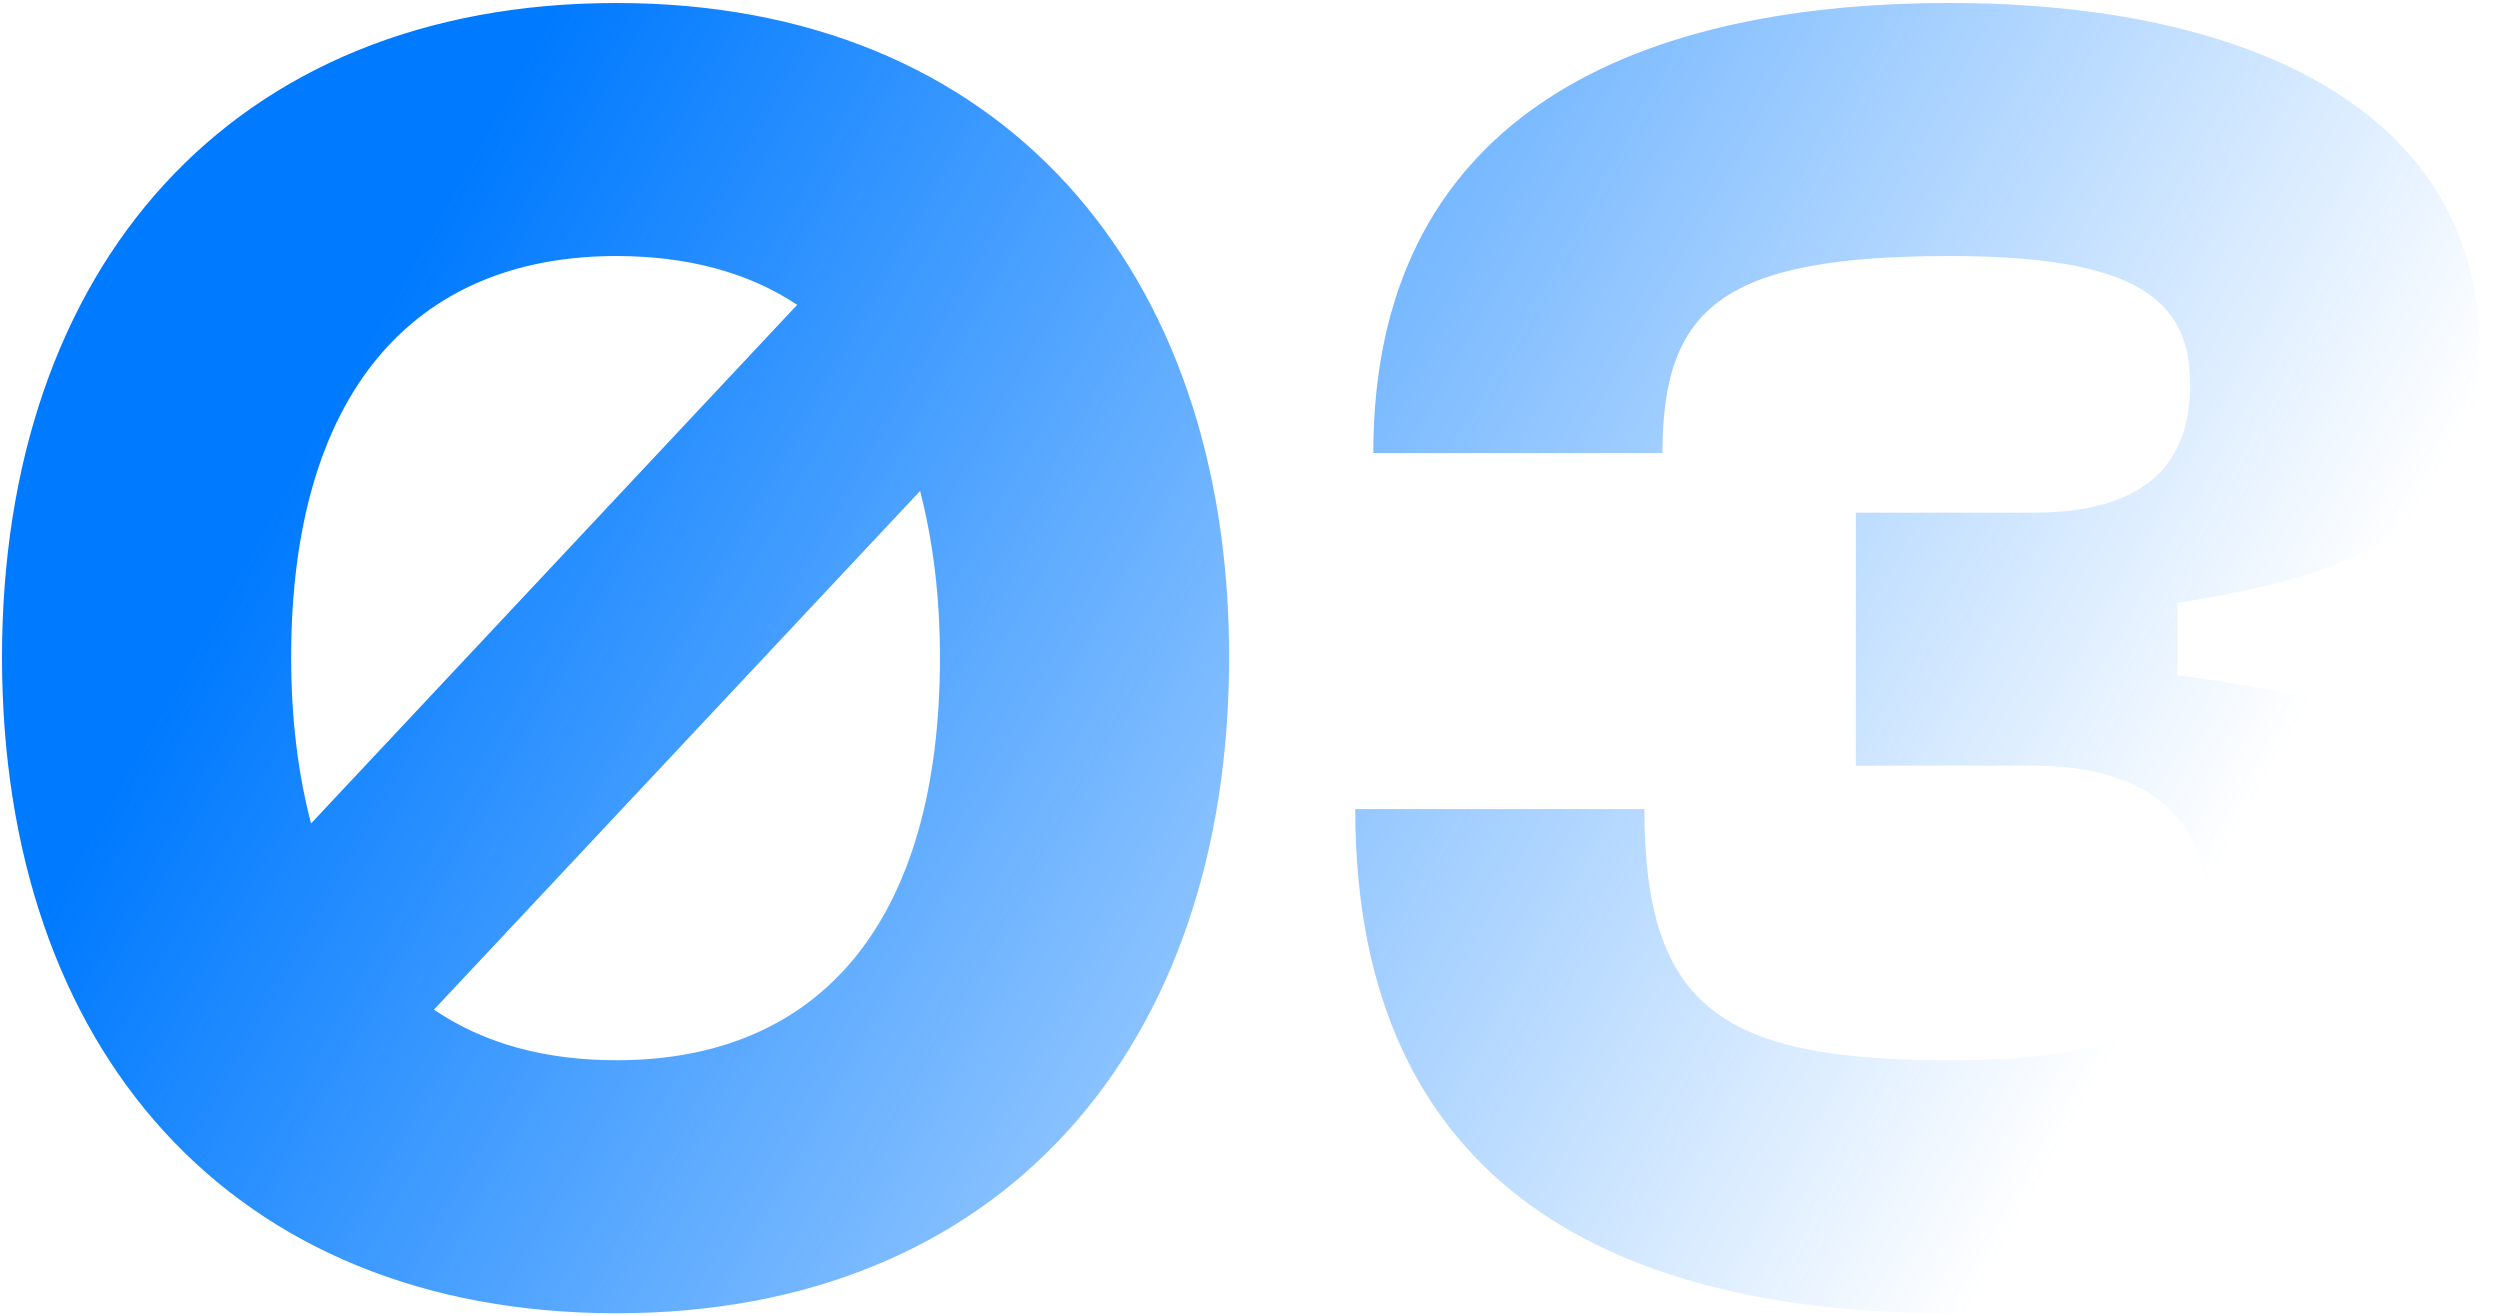
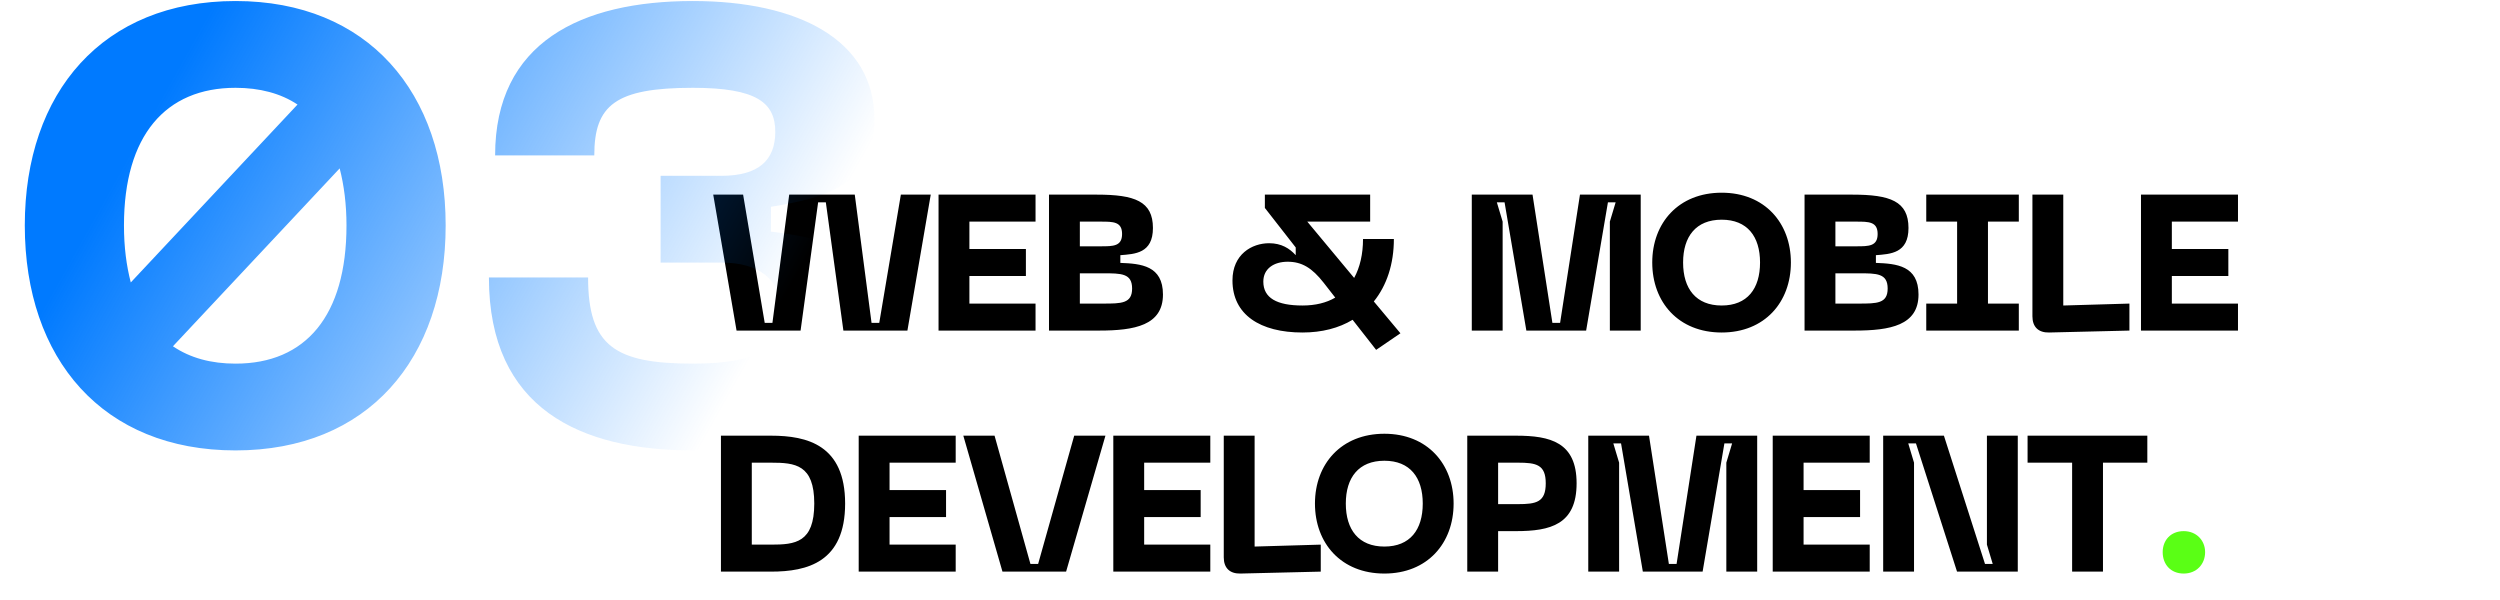
- <svg xmlns="http://www.w3.org/2000/svg" width="249" height="131" viewBox="0 0 249 131" fill="none">
-   <path d="M61.4 0.3C22.88 0.3 0.2 26.76 0.2 65.46C0.2 104.34 22.88 130.8 61.4 130.8C99.74 130.8 122.42 104.34 122.42 65.46C122.42 26.76 99.74 0.3 61.4 0.3ZM61.4 25.5C68.42 25.5 74.54 27.12 79.4 30.36L30.98 82.02C29.72 77.16 29 71.76 29 65.46C29 39.36 41.06 25.5 61.4 25.5ZM61.4 105.6C54.38 105.6 48.26 103.98 43.22 100.56L91.64 48.9C92.9 53.76 93.62 59.34 93.62 65.46C93.62 91.74 81.74 105.6 61.4 105.6ZM134.982 80.58C134.982 118.74 161.622 130.8 194.202 130.8C224.622 130.8 248.742 119.64 248.742 94.62C248.742 72.12 233.082 69.42 216.882 67.26V60.06C233.082 57.36 246.942 53.76 246.942 34.68C246.942 11.46 224.622 0.3 194.202 0.3C161.622 0.3 136.782 12.36 136.782 45.12H165.582C165.582 30.54 171.702 25.5 194.202 25.5C212.742 25.5 218.142 29.82 218.142 38.28C218.142 46.56 213.282 51.06 202.482 51.06H184.842V76.26H202.482C213.282 76.26 219.942 80.94 219.942 91.02C219.942 101.28 212.742 105.6 194.202 105.6C171.702 105.6 163.782 100.56 163.782 80.58H134.982Z" fill="url(#paint0_linear_673_5196)" />
+ <svg xmlns="http://www.w3.org/2000/svg" width="726" height="174" viewBox="0 0 726 174" fill="none">
+   <path d="M207.12 56.52L213.896 96H232.488L237.584 58.76H239.824L244.92 96H263.512L270.288 56.52H261.608L255.336 93.76H253.096L248.224 56.52H229.184L224.312 93.76H222.072L215.8 56.52H207.12ZM272.553 96H300.721V88.16H281.513V80.152H297.921V72.312H281.513V64.36H300.721V56.52H272.553V96ZM304.628 96H319.188C329.492 96 337.724 94.488 337.724 85.528C337.724 77.128 331.34 76.568 325.348 76.344V74.104C329.548 73.768 334.812 73.6 334.812 66.208C334.812 58.424 329.492 56.52 318.516 56.52H304.628V96ZM313.588 71.528V64.36H319.636C323.276 64.36 325.852 64.36 325.852 67.944C325.852 71.528 323.276 71.528 319.636 71.528H313.588ZM313.588 88.16V79.368H320.308C325.628 79.368 328.764 79.368 328.764 83.792C328.764 88.16 325.628 88.16 320.308 88.16H313.588ZM406.685 96.784L398.957 87.544C402.709 82.896 404.781 76.68 404.781 69.4H395.821C395.821 73.824 394.925 77.632 393.245 80.712L379.637 64.36H397.893V56.52H367.317V60.384L376.277 71.864V74.104C374.485 72.144 372.133 70.632 368.549 70.632C363.565 70.632 357.909 73.824 357.909 81.44C357.909 91.408 365.973 96.56 378.237 96.56C383.893 96.56 388.821 95.272 392.797 92.864L399.629 101.6L406.685 96.784ZM378.237 88.72C370.789 88.72 366.869 86.536 366.869 81.776C366.869 77.968 370.005 76.008 373.925 76.008C378.013 76.008 380.981 77.744 384.397 82.112L387.757 86.424C385.181 87.936 381.989 88.72 378.237 88.72ZM427.406 96H436.366V64.36L434.686 58.76H436.926L443.254 96H460.614L466.942 58.76H469.182L467.502 64.36V96H476.462V56.52H458.822L453.054 93.76H450.814L445.046 56.52H427.406V96ZM479.812 76.232C479.812 87.768 487.428 96.56 499.972 96.56C512.46 96.56 520.076 87.768 520.076 76.232C520.076 64.752 512.46 55.96 499.972 55.96C487.428 55.96 479.812 64.752 479.812 76.232ZM488.772 76.232C488.772 68.672 492.524 63.8 499.972 63.8C507.42 63.8 511.116 68.672 511.116 76.232C511.116 83.848 507.42 88.72 499.972 88.72C492.524 88.72 488.772 83.848 488.772 76.232ZM524.041 96H538.601C548.905 96 557.137 94.488 557.137 85.528C557.137 77.128 550.753 76.568 544.761 76.344V74.104C548.961 73.768 554.225 73.6 554.225 66.208C554.225 58.424 548.905 56.52 537.929 56.52H524.041V96ZM533.001 71.528V64.36H539.049C542.689 64.36 545.265 64.36 545.265 67.944C545.265 71.528 542.689 71.528 539.049 71.528H533.001ZM533.001 88.16V79.368H539.721C545.041 79.368 548.177 79.368 548.177 83.792C548.177 88.16 545.041 88.16 539.721 88.16H533.001ZM586.264 64.36V56.52H559.384V64.36H568.344V88.16H559.384V96H586.264V88.16H577.304V64.36H586.264ZM595.031 96.56L618.383 96V88.16L599.175 88.72V56.52H590.215V91.856C590.215 94.936 591.951 96.616 595.031 96.56ZM621.743 96H649.911V88.16H630.703V80.152H647.111V72.312H630.703V64.36H649.911V56.52H621.743V96ZM223.92 126.52H209.36V166H223.92C234.448 166 245.424 163.256 245.424 146.232C245.424 129.264 234.448 126.52 223.92 126.52ZM223.92 158.16H218.32V134.36H223.92C230.92 134.36 236.464 134.92 236.464 146.232C236.464 157.6 230.92 158.16 223.92 158.16ZM249.365 166H277.533V158.16H258.325V150.152H274.733V142.312H258.325V134.36H277.533V126.52H249.365V166ZM279.747 126.52L291.115 166H309.595L321.019 126.52H311.947L301.475 163.76H299.235L288.819 126.52H279.747ZM323.305 166H351.473V158.16H332.265V150.152H348.673V142.312H332.265V134.36H351.473V126.52H323.305V166ZM360.196 166.56L383.548 166V158.16L364.34 158.72V126.52H355.38V161.856C355.38 164.936 357.116 166.616 360.196 166.56ZM381.864 146.232C381.864 157.768 389.48 166.56 402.024 166.56C414.512 166.56 422.128 157.768 422.128 146.232C422.128 134.752 414.512 125.96 402.024 125.96C389.48 125.96 381.864 134.752 381.864 146.232ZM390.824 146.232C390.824 138.672 394.576 133.8 402.024 133.8C409.472 133.8 413.168 138.672 413.168 146.232C413.168 153.848 409.472 158.72 402.024 158.72C394.576 158.72 390.824 153.848 390.824 146.232ZM440.261 126.52H426.093V166H435.053V154.24H440.261C450.229 154.24 457.845 152.336 457.845 140.352C457.845 128.424 450.229 126.52 440.261 126.52ZM440.821 146.4H435.053V134.36H440.821C446.141 134.36 448.885 134.92 448.885 140.352C448.885 145.84 446.141 146.4 440.821 146.4ZM461.231 166H470.191V134.36L468.511 128.76H470.751L477.079 166H494.439L500.767 128.76H503.007L501.327 134.36V166H510.287V126.52H492.647L486.879 163.76H484.639L478.871 126.52H461.231V166ZM514.798 166H542.966V158.16H523.758V150.152H540.166V142.312H523.758V134.36H542.966V126.52H514.798V166ZM546.874 166H555.834V134.36L554.154 128.76H556.394L568.322 166H585.962V126.52H577.002V158.16L578.682 163.76H576.442L564.514 126.52H546.874V166ZM623.584 126.52H588.808V134.36H601.744V166H610.704V134.36H623.584V126.52Z" fill="black" />
+   <path d="M634.149 166.56C637.845 166.56 640.365 163.872 640.365 160.344C640.365 156.928 637.845 154.24 634.149 154.24C630.341 154.24 628.045 156.928 628.045 160.344C628.045 163.872 630.341 166.56 634.149 166.56Z" fill="#5AFF15" />
+   <path d="M68.4 0.3C29.88 0.3 7.2 26.76 7.2 65.46C7.2 104.34 29.88 130.8 68.4 130.8C106.74 130.8 129.42 104.34 129.42 65.46C129.42 26.76 106.74 0.3 68.4 0.3ZM68.4 25.5C75.42 25.5 81.54 27.12 86.4 30.36L37.98 82.02C36.72 77.16 36 71.76 36 65.46C36 39.36 48.06 25.5 68.4 25.5ZM68.4 105.6C61.38 105.6 55.26 103.98 50.22 100.56L98.64 48.9C99.9 53.76 100.62 59.34 100.62 65.46C100.62 91.74 88.74 105.6 68.4 105.6ZM141.982 80.58C141.982 118.74 168.622 130.8 201.202 130.8C231.622 130.8 255.742 119.64 255.742 94.62C255.742 72.12 240.082 69.42 223.882 67.26V60.06C240.082 57.36 253.942 53.76 253.942 34.68C253.942 11.46 231.622 0.3 201.202 0.3C168.622 0.3 143.782 12.36 143.782 45.12H172.582C172.582 30.54 178.702 25.5 201.202 25.5C219.742 25.5 225.142 29.82 225.142 38.28C225.142 46.56 220.282 51.06 209.482 51.06H191.842V76.26H209.482C220.282 76.26 226.942 80.94 226.942 91.02C226.942 101.28 219.742 105.6 201.202 105.6C178.702 105.6 170.782 100.56 170.782 80.58H141.982Z" fill="url(#paint0_linear_693_5045)" />
  <defs>
-     <linearGradient id="paint0_linear_673_5196" x1="44.5" y1="20" x2="206.994" y2="111.193" gradientUnits="userSpaceOnUse">
+     <linearGradient id="paint0_linear_693_5045" x1="51.5" y1="20" x2="213.994" y2="111.193" gradientUnits="userSpaceOnUse">
      <stop stop-color="#007AFF" />
      <stop offset="1" stop-color="#007AFF" stop-opacity="0" />
    </linearGradient>
  </defs>
</svg>
